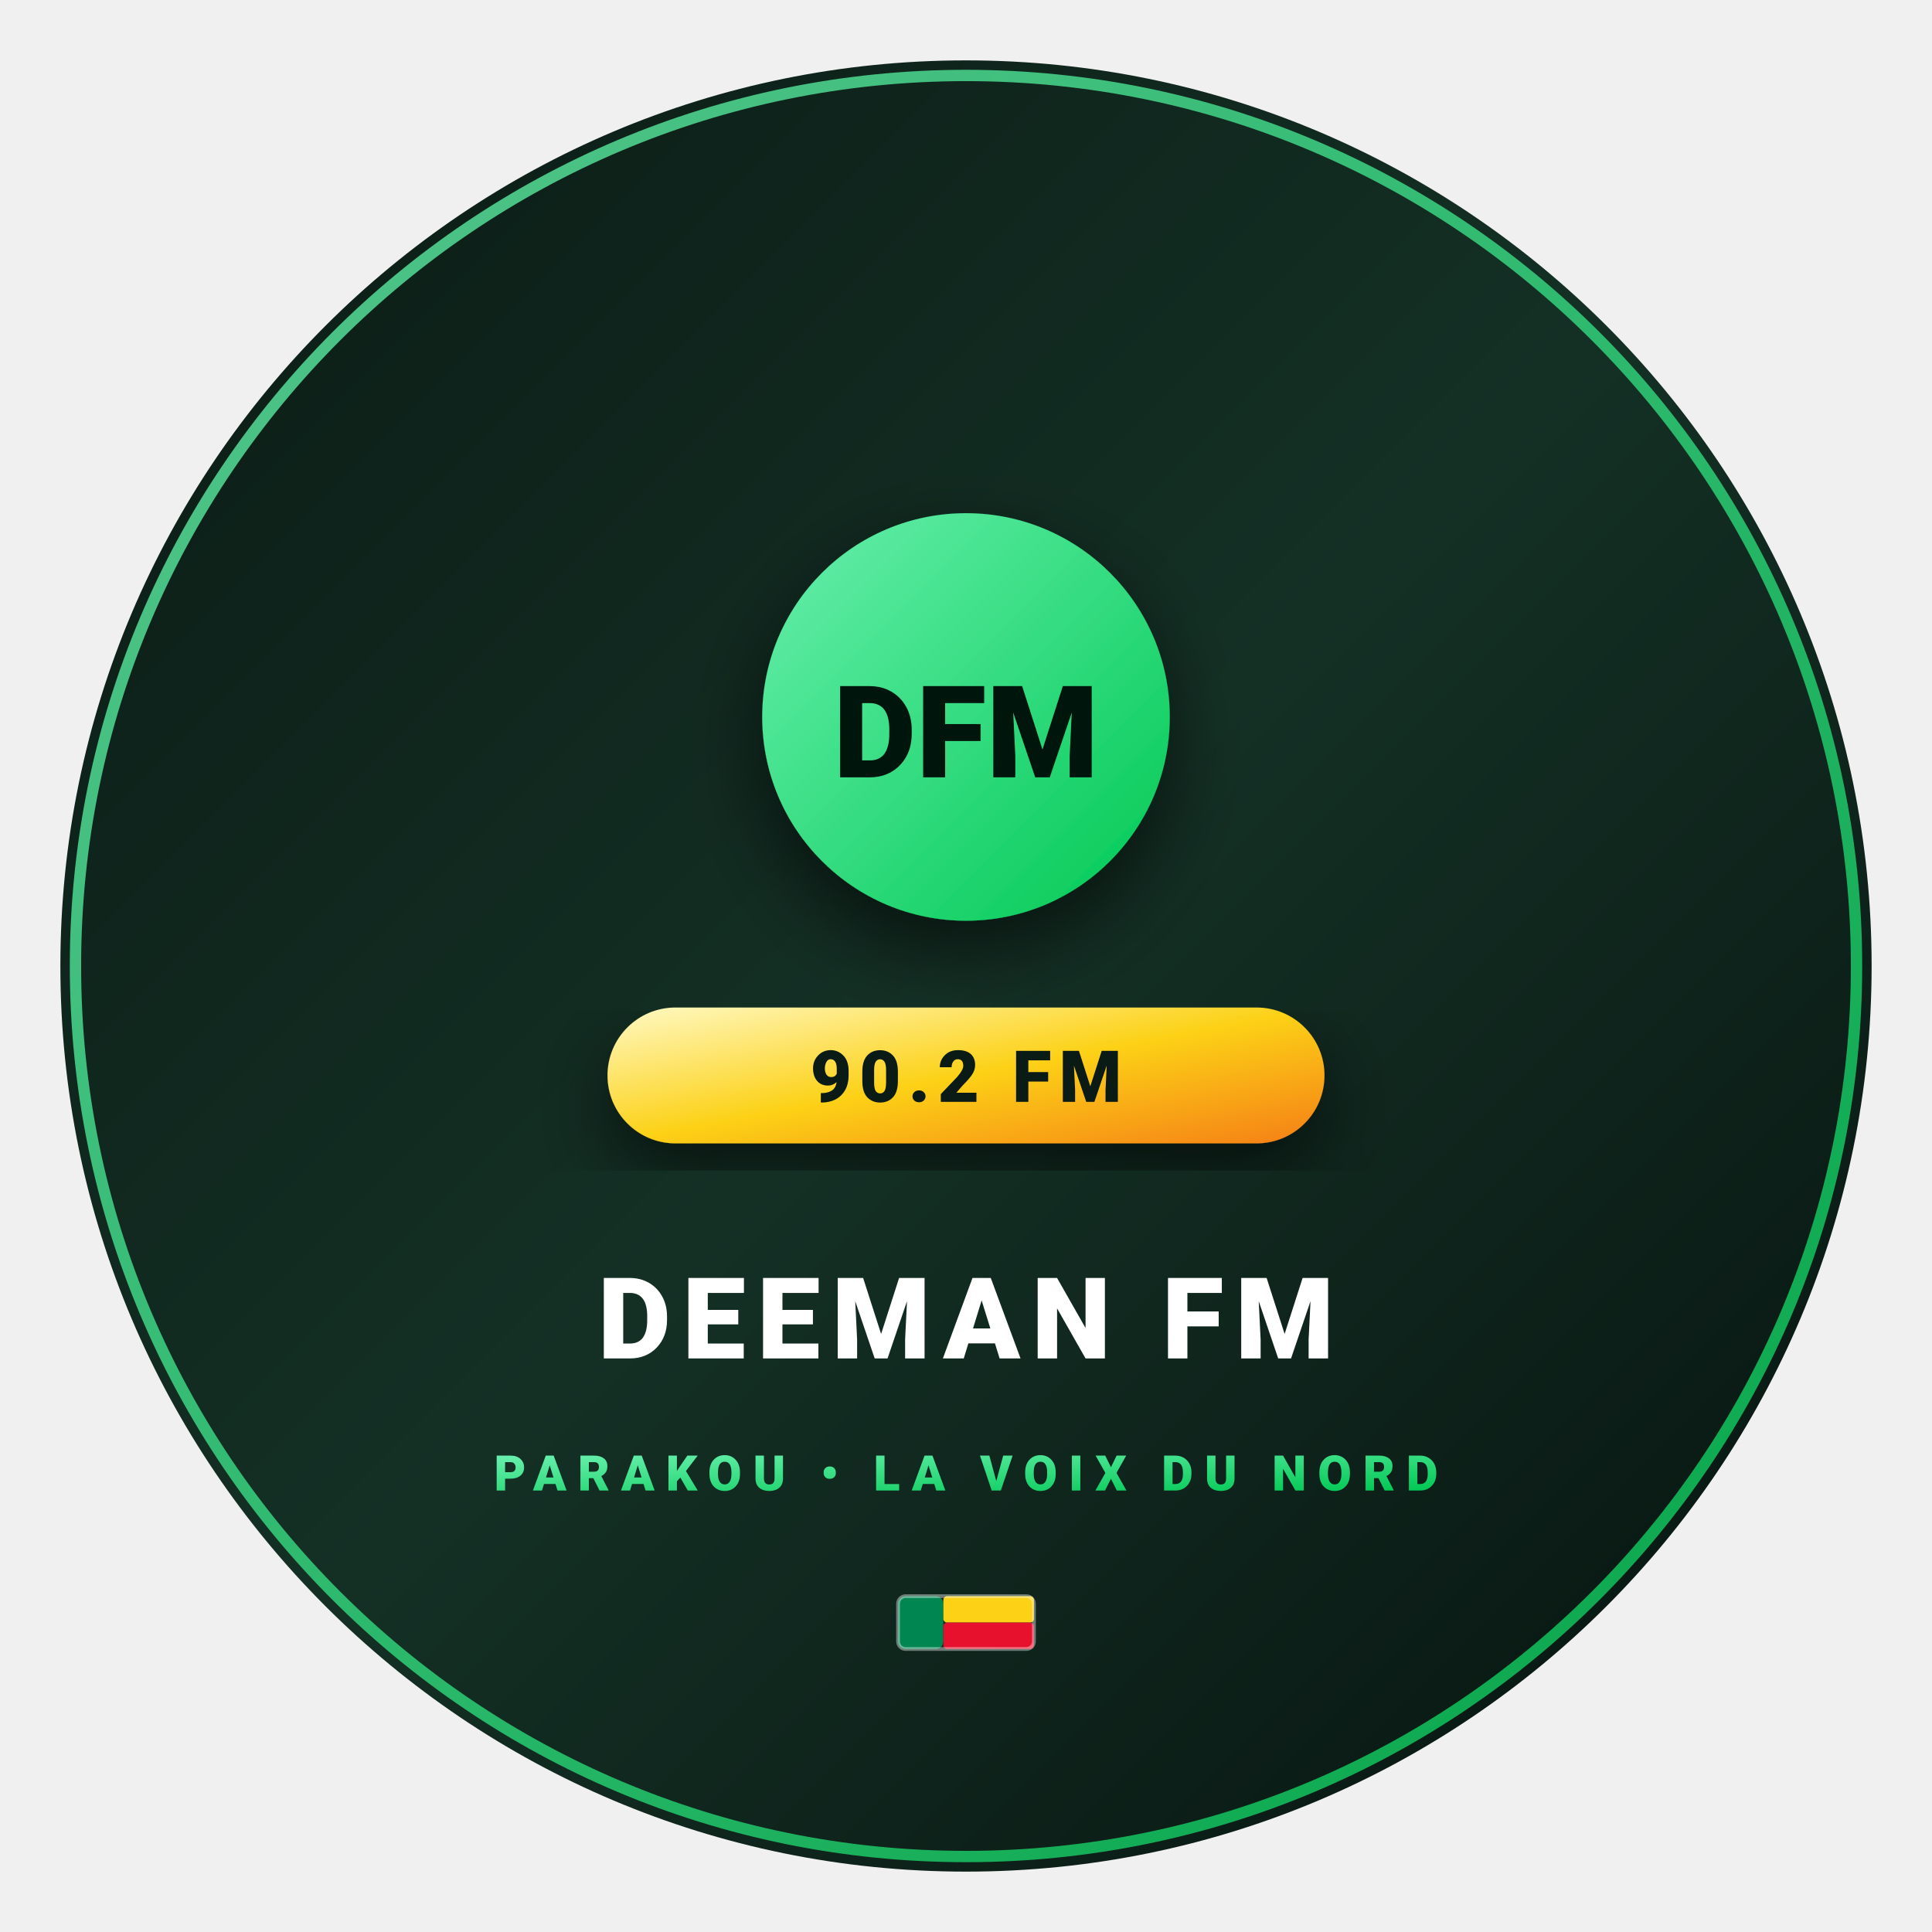
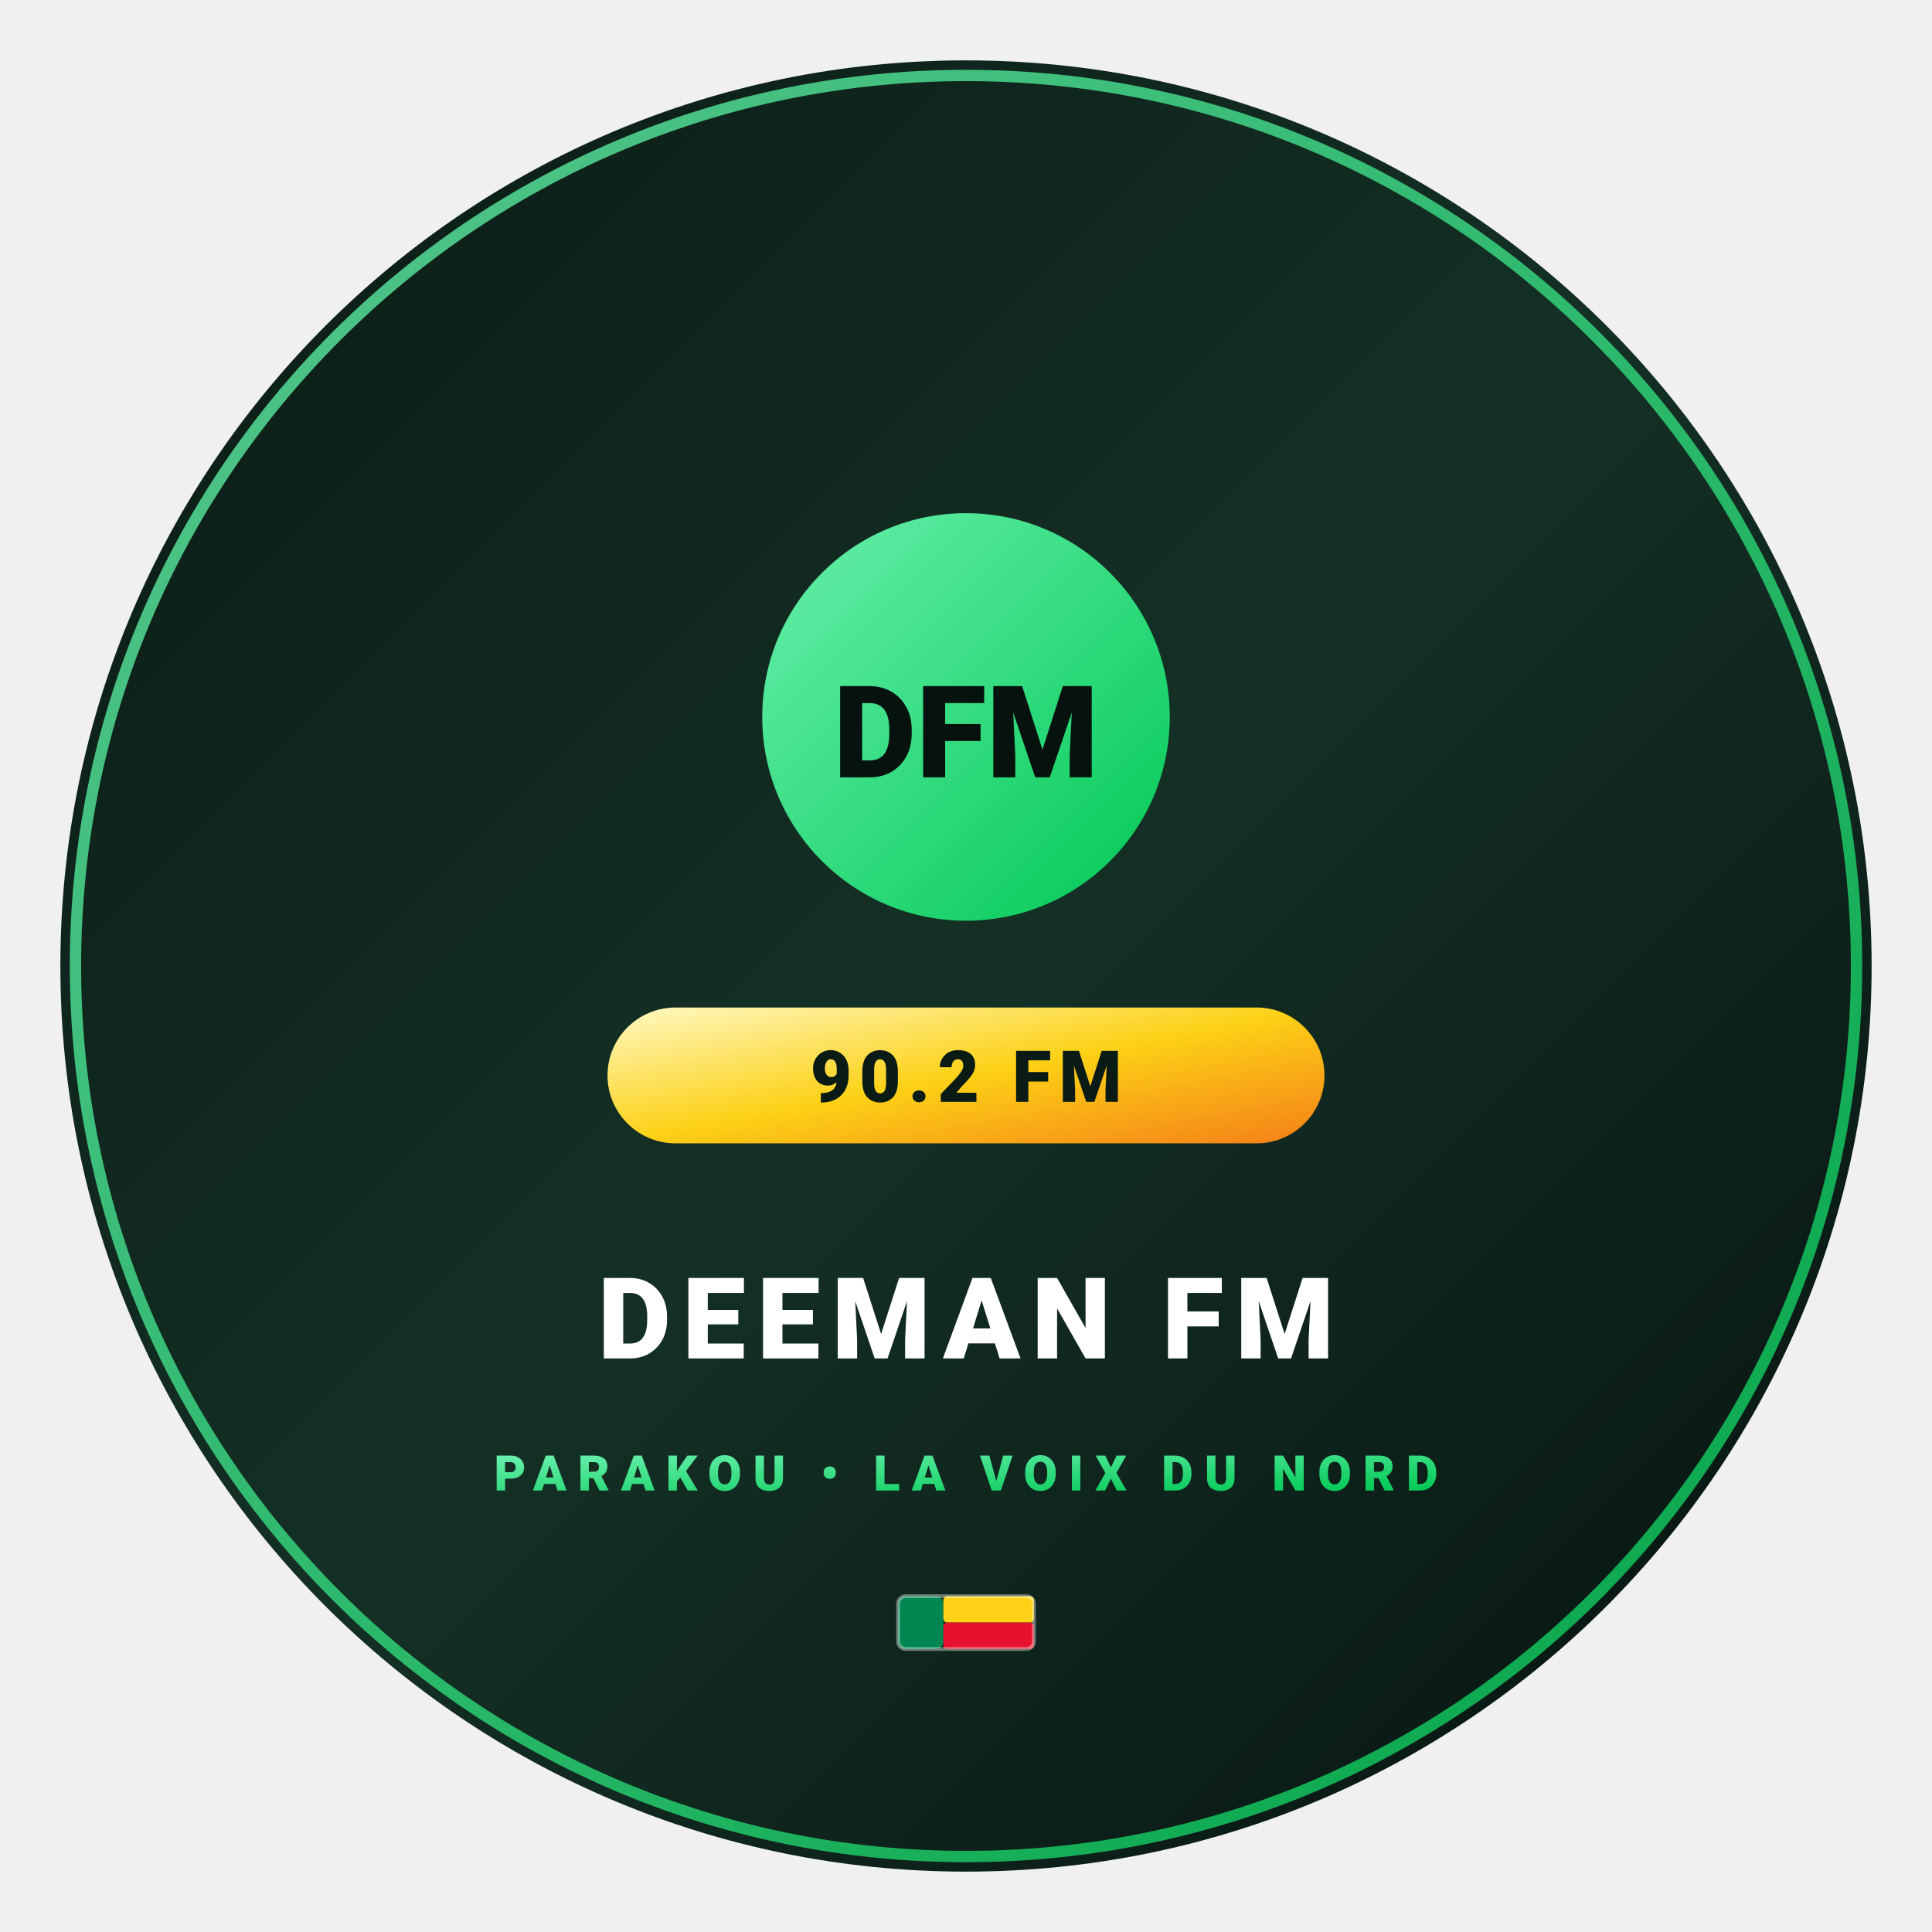
<svg xmlns="http://www.w3.org/2000/svg" viewBox="0 0 512 512" width="100%" height="100%">
  <defs>
    <linearGradient id="dmBg" x1="0%" y1="0%" x2="100%" y2="100%">
      <stop offset="0%" stop-color="#0a1a14" />
      <stop offset="50%" stop-color="#143025" />
      <stop offset="100%" stop-color="#06120e" />
    </linearGradient>
    <linearGradient id="dmEmerald" x1="0%" y1="0%" x2="100%" y2="100%">
      <stop offset="0%" stop-color="#69F0AE" />
      <stop offset="100%" stop-color="#00C853" />
    </linearGradient>
    <linearGradient id="dmGold" x1="0%" y1="0%" x2="100%" y2="100%">
      <stop offset="0%" stop-color="#FFF9C4" />
      <stop offset="50%" stop-color="#FCD116" />
      <stop offset="100%" stop-color="#F57F17" />
    </linearGradient>
-     <filter id="dmDrop" x="-20%" y="-20%" width="140%" height="140%">
-       <feDropShadow dx="0" dy="8" stdDeviation="10" flood-color="#000000" flood-opacity="0.6" />
-     </filter>
  </defs>
  <circle cx="256" cy="256" r="240" fill="url(#dmBg)" />
  <circle cx="256" cy="256" r="236" fill="none" stroke="url(#dmEmerald)" stroke-width="3" stroke-opacity="0.8" />
-   <g filter="url(#dmDrop)" transform="translate(256, 190)">
+   <g transform="translate(256, 190)">
    <circle cx="0" cy="0" r="54" fill="url(#dmEmerald)" />
    <text x="0" y="16" font-family="'Segoe UI', Roboto, Helvetica, Arial, sans-serif" font-size="34" font-weight="900" fill="#06120e" text-anchor="middle">DFM</text>
  </g>
  <g transform="translate(256, 285)">
-     <rect x="-95" y="-18" width="190" height="36" rx="18" fill="url(#dmGold)" filter="url(#dmDrop)" />
+     <rect x="-95" y="-18" width="190" height="36" rx="18" fill="url(#dmGold)" />
    <text x="0" y="7" font-family="'Segoe UI', Roboto, Helvetica, Arial, sans-serif" font-size="19" font-weight="900" fill="#0a1a14" text-anchor="middle" letter-spacing="2">90.2 FM</text>
  </g>
  <text x="256" y="360" font-family="'Segoe UI', Roboto, Helvetica, Arial, sans-serif" font-size="30" font-weight="900" fill="#FFFFFF" text-anchor="middle" letter-spacing="3">DEEMAN FM</text>
  <text x="256" y="395" font-family="'Segoe UI', Roboto, Helvetica, Arial, sans-serif" font-size="13" font-weight="800" fill="url(#dmEmerald)" text-anchor="middle" letter-spacing="3">PARAKOU • LA VOIX DU NORD</text>
  <g transform="translate(256, 430)">
    <rect x="-18" y="-7" width="12" height="14" fill="#008751" rx="2" />
    <rect x="-6" y="-7" width="24" height="7" fill="#FCD116" rx="1" />
    <rect x="-6" y="0" width="24" height="7" fill="#E8112D" rx="1" />
    <rect x="-18" y="-7" width="36" height="14" fill="none" stroke="rgba(255,255,255,0.4)" stroke-width="1" rx="2" />
  </g>
</svg>
